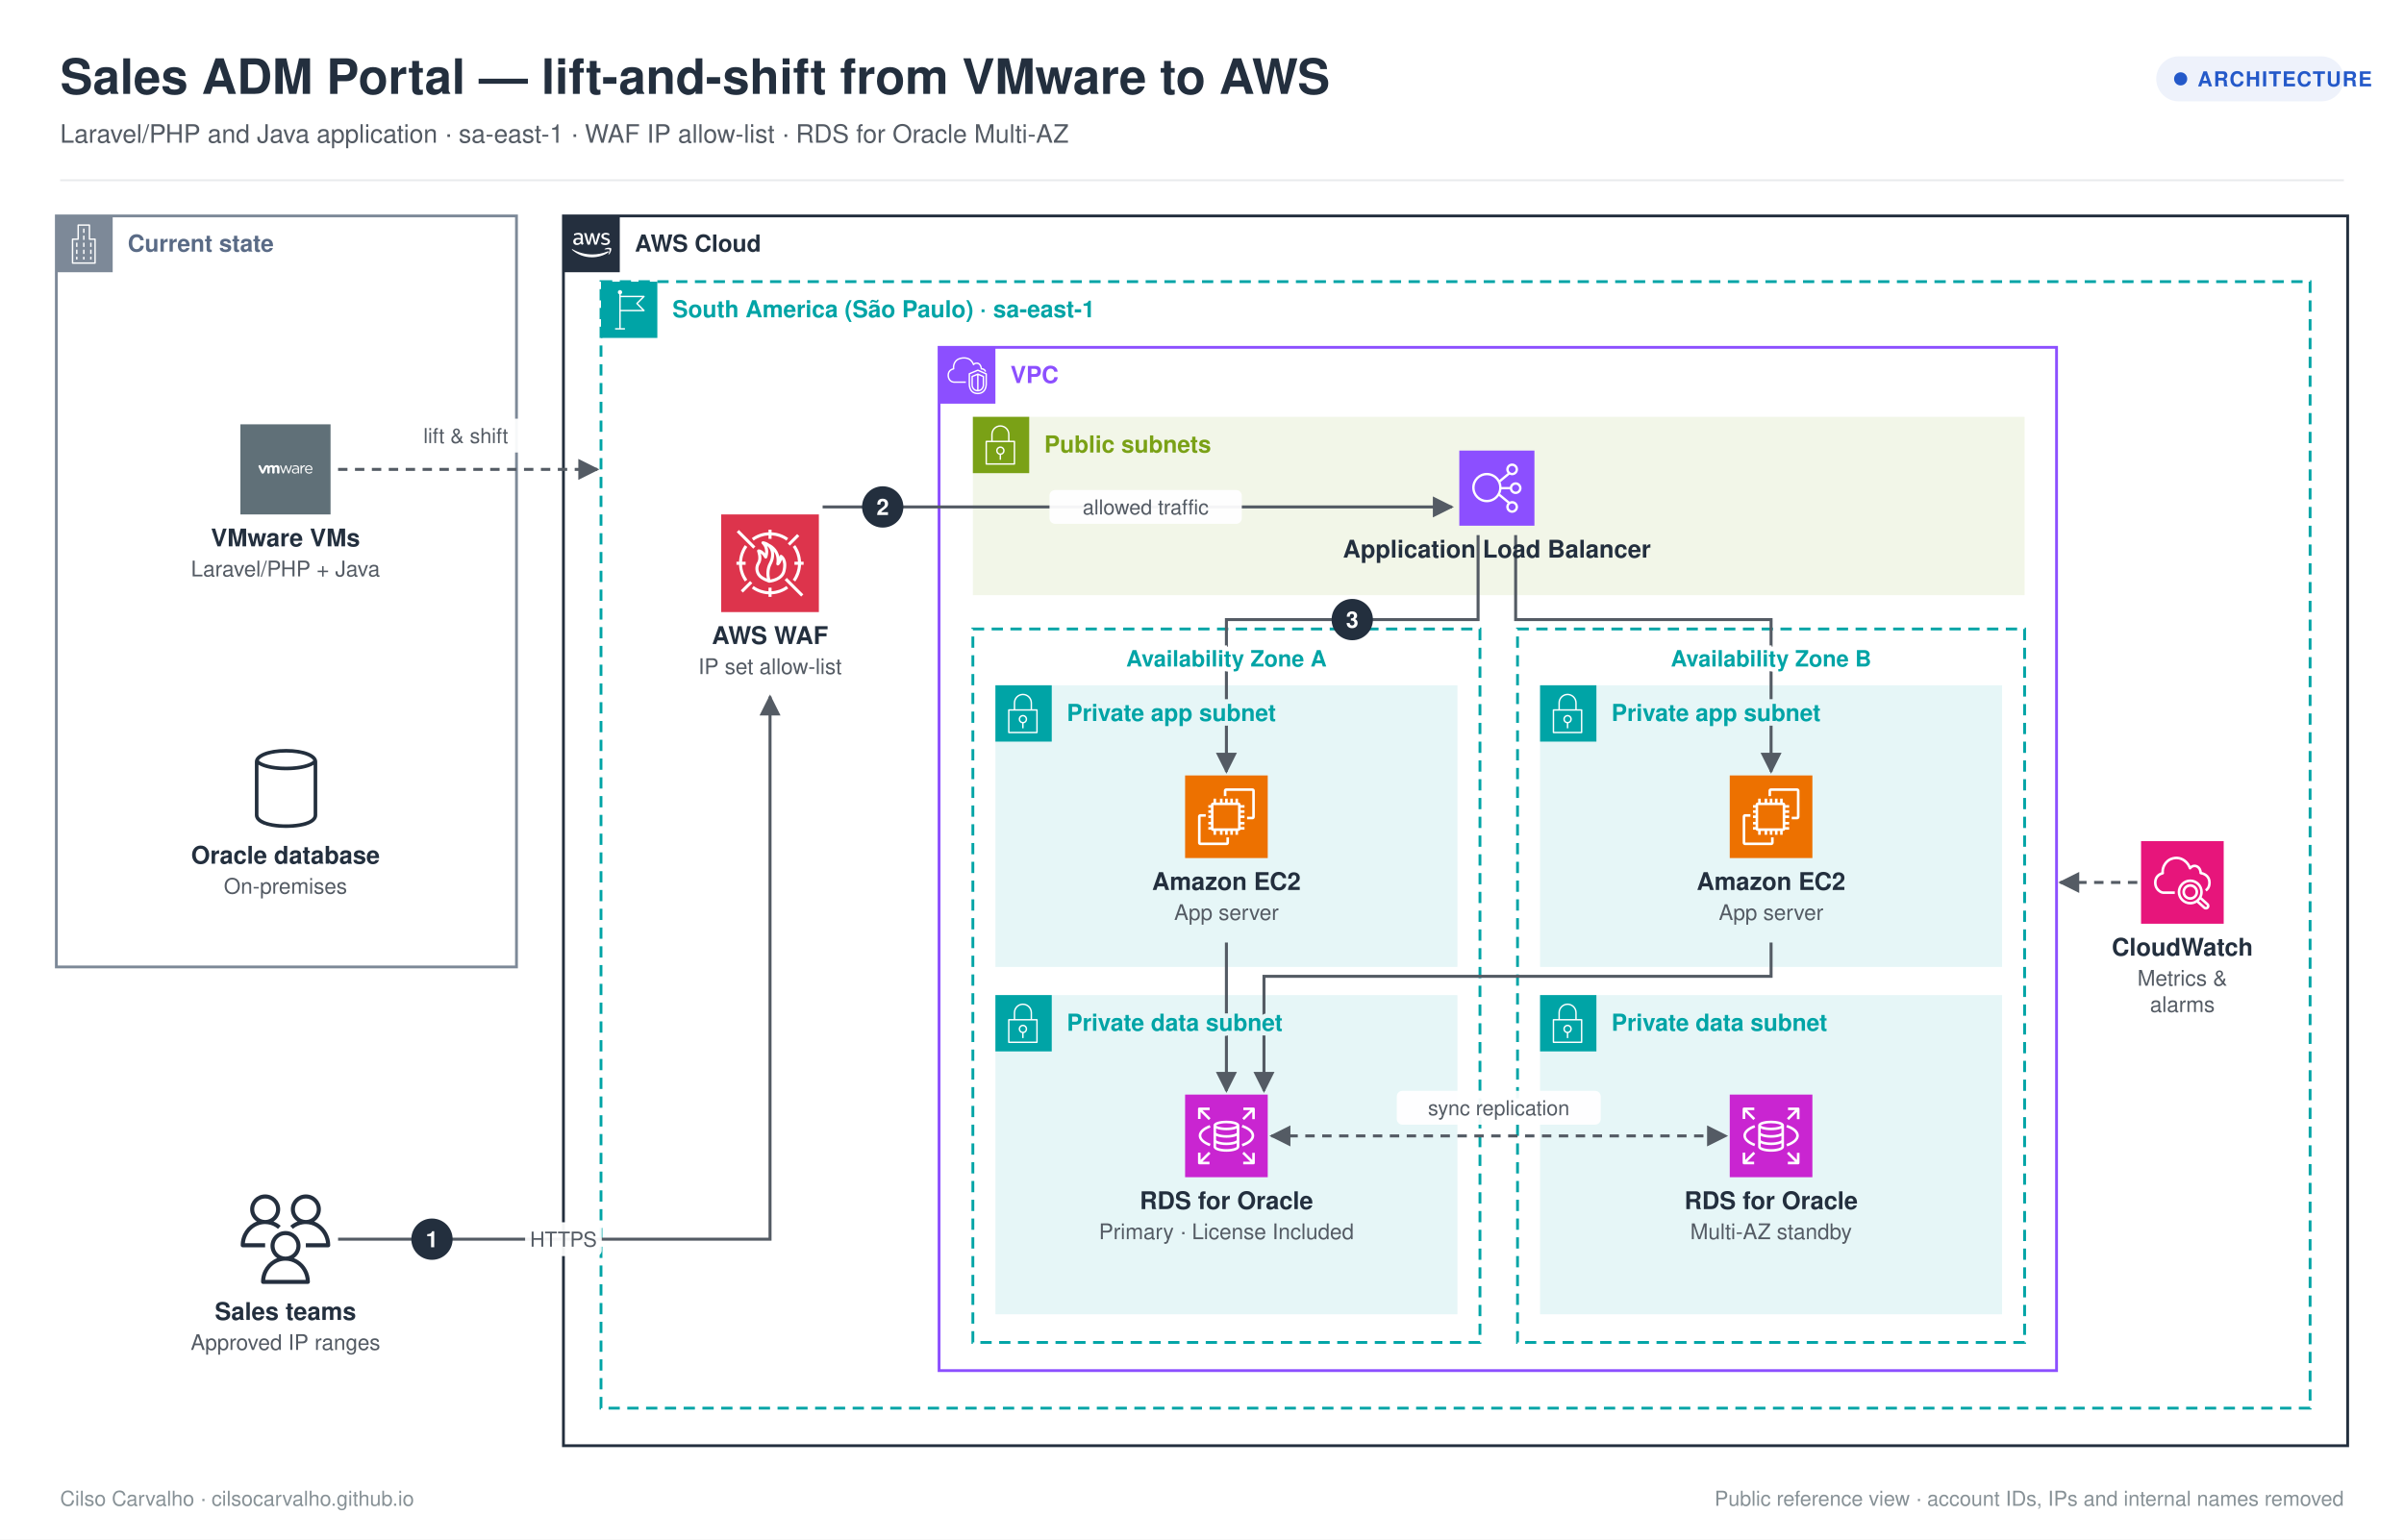
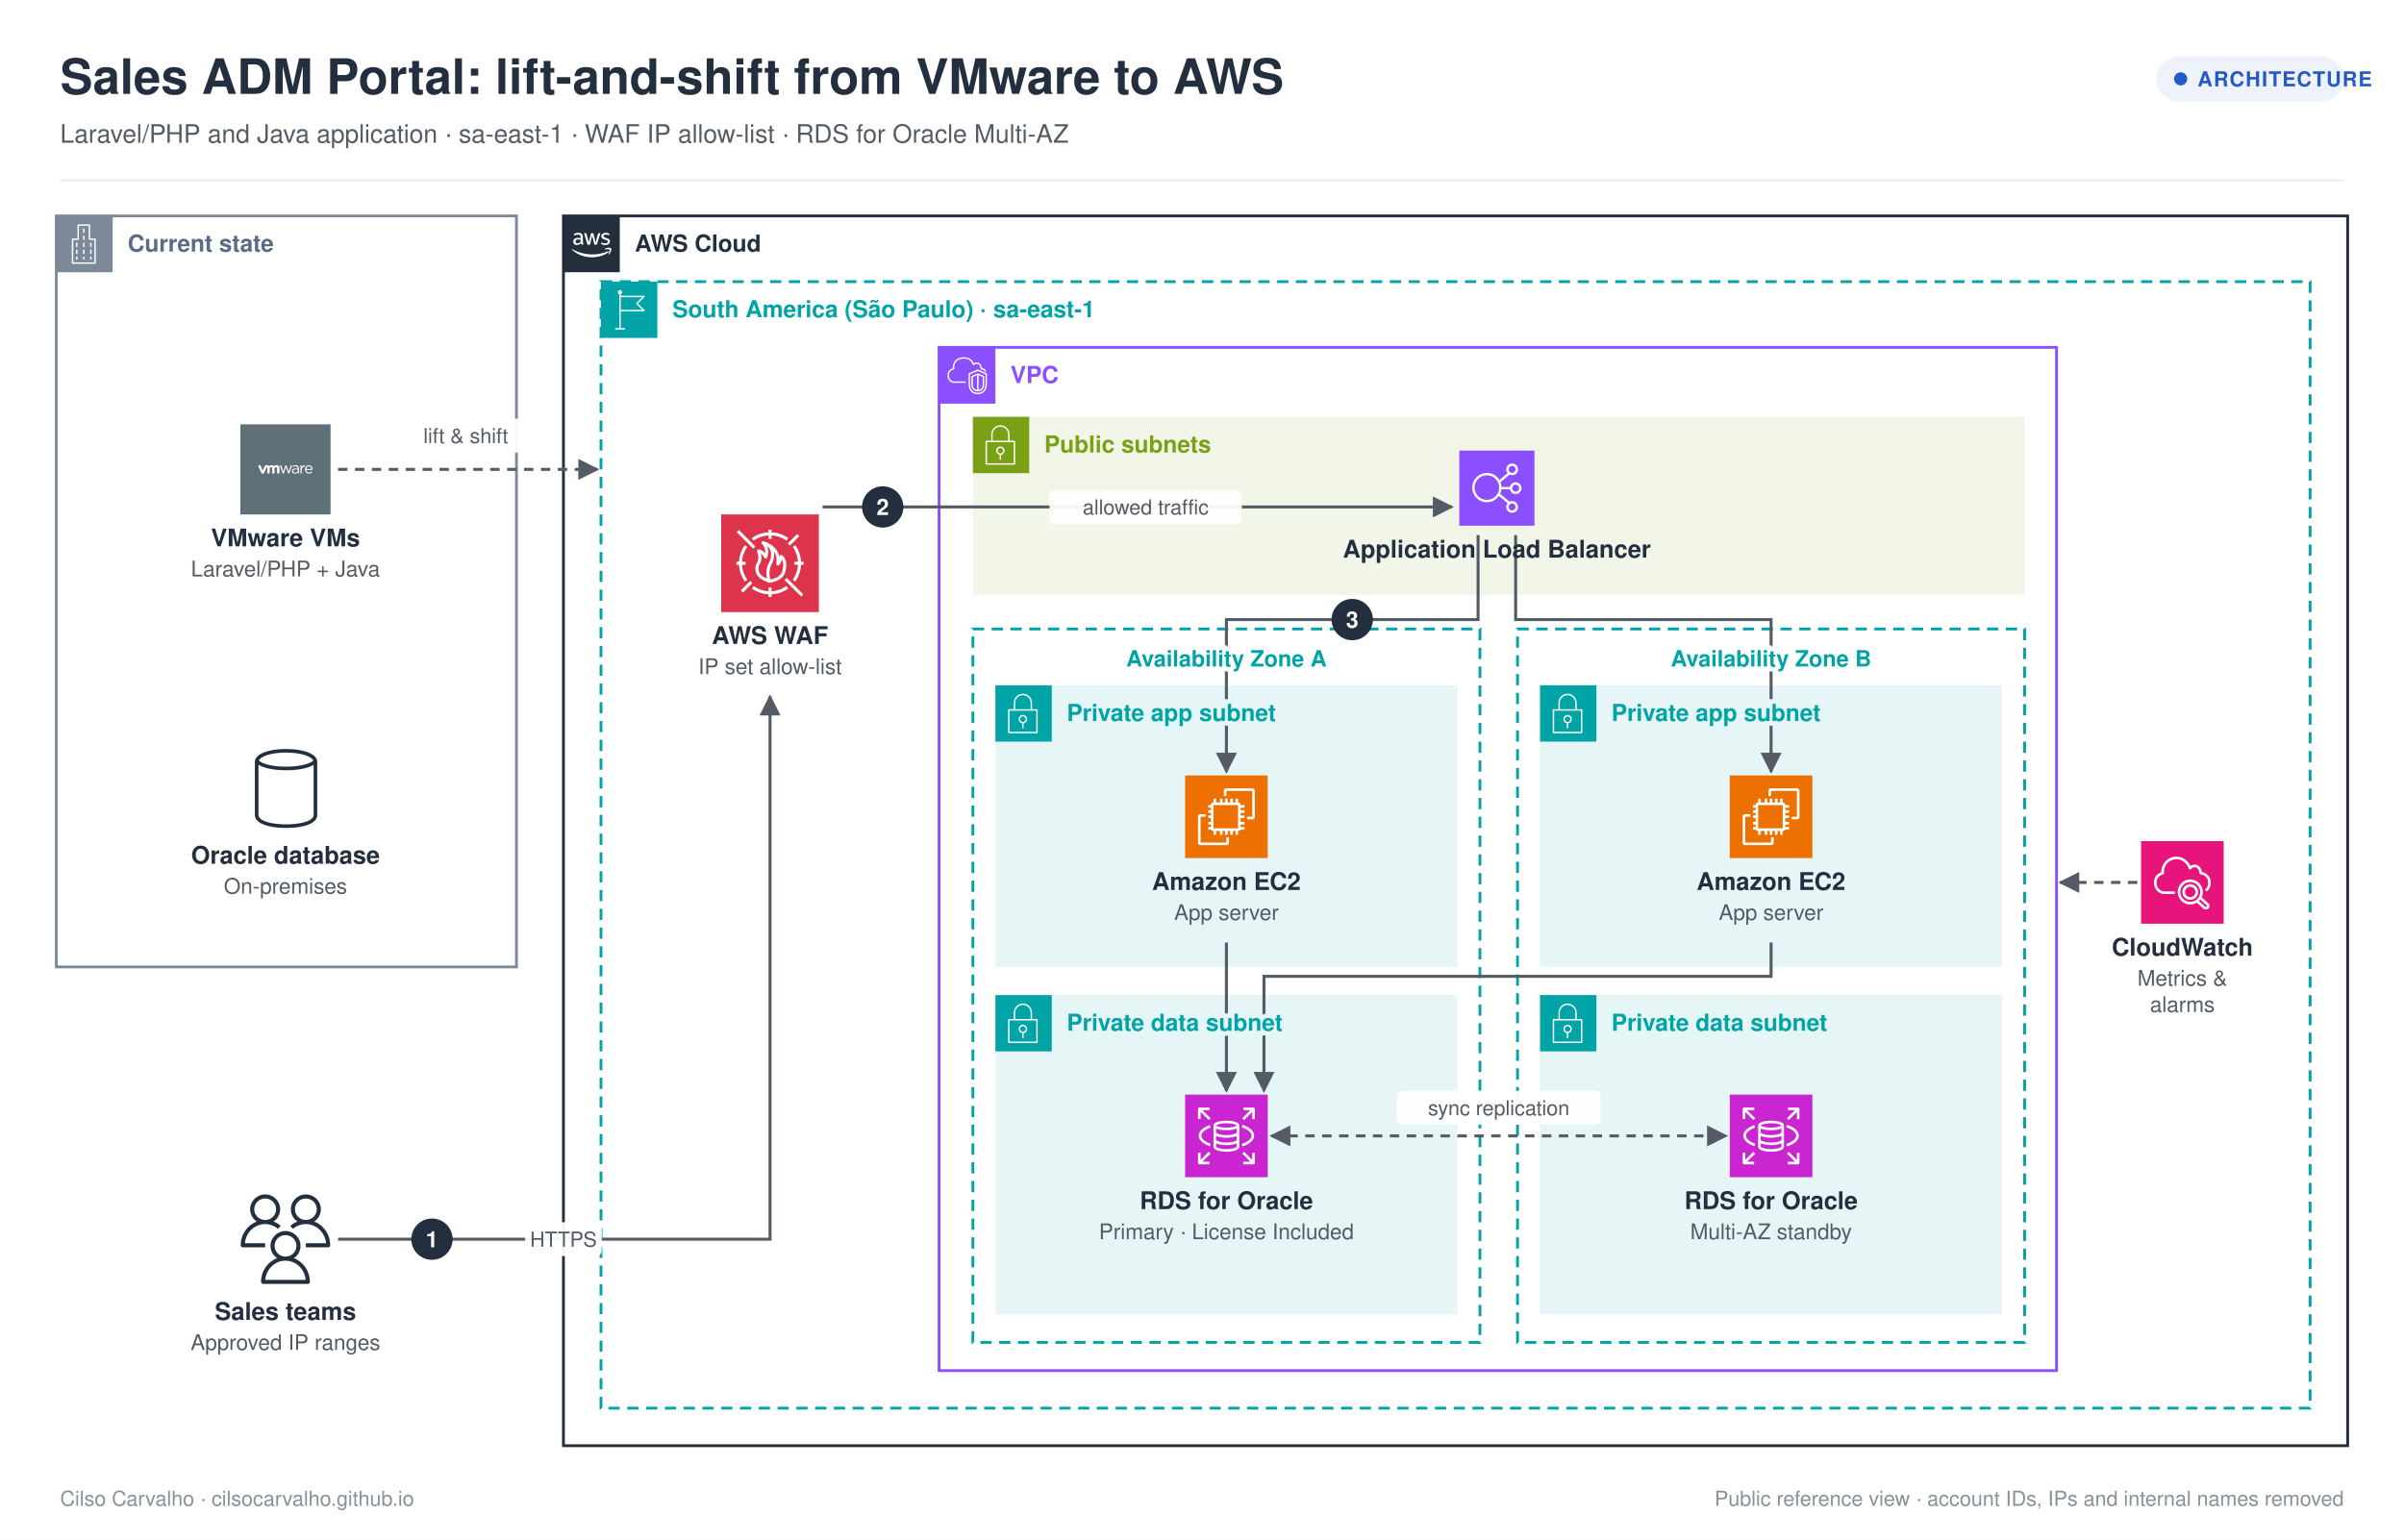
- <svg xmlns="http://www.w3.org/2000/svg" viewBox="0 0 1280 820" role="img" aria-label="Sales ADM Portal — lift-and-shift from VMware to AWS">
+ <svg xmlns="http://www.w3.org/2000/svg" viewBox="0 0 1280 820" role="img" aria-label="Sales ADM Portal: lift-and-shift from VMware to AWS">
  <defs>
    <marker id="arrow" viewBox="0 0 10 10" refX="9" refY="5" markerWidth="7" markerHeight="7" orient="auto-start-reverse">
      <path d="M0 0 L10 5 L0 10 z" fill="#545B64" />
    </marker>
    <marker id="arrowS" viewBox="0 0 10 10" refX="9" refY="5" markerWidth="7" markerHeight="7" orient="auto-start-reverse">
      <path d="M0 0 L10 5 L0 10 z" fill="#545B64" />
    </marker>
  </defs>
  <rect width="1280" height="820" fill="#fff" />
-   <text x="32" y="50" font-family="'Helvetica Neue',Helvetica,Arial,sans-serif" font-size="26" font-weight="700" fill="#232F3E">Sales ADM Portal — lift-and-shift from VMware to AWS</text>
+   <text x="32" y="50" font-family="'Helvetica Neue',Helvetica,Arial,sans-serif" font-size="26" font-weight="700" fill="#232F3E">Sales ADM Portal: lift-and-shift from VMware to AWS</text>
  <text x="32" y="76" font-family="'Helvetica Neue',Helvetica,Arial,sans-serif" font-size="13.5" fill="#545B64">Laravel/PHP and Java application · sa-east-1 · WAF IP allow-list · RDS for Oracle Multi-AZ</text>
  <rect x="1148.08" y="30" width="99.92" height="24" rx="12" fill="#EEF2FB" />
  <circle cx="1161.08" cy="42" r="3.5" fill="#2459C9" />
  <text x="1170.08" y="46" font-family="'Helvetica Neue',Helvetica,Arial,sans-serif" font-size="11" font-weight="700" letter-spacing="0.6" fill="#2459C9">ARCHITECTURE</text>
  <line x1="32" y1="96" x2="1248" y2="96" stroke="#E9EBED" />
  <rect x="30" y="115" width="245" height="400" fill="none" stroke="#7D8998" stroke-width="1.5" />
  <rect x="300" y="115" width="950" height="655" fill="none" stroke="#232F3E" stroke-width="1.5" />
  <rect x="320" y="150" width="910" height="600" fill="none" stroke="#00A4A6" stroke-width="1.5" stroke-dasharray="6 4" />
  <rect x="500" y="185" width="595" height="545" fill="none" stroke="#8C4FFF" stroke-width="1.5" />
  <rect x="518" y="222" width="560" height="95" fill="#F2F6E8" stroke="none" stroke-width="0" />
  <rect x="518" y="335" width="270" height="380" fill="none" stroke="#00A4A6" stroke-width="1.5" stroke-dasharray="6 4" />
  <rect x="808" y="335" width="270" height="380" fill="none" stroke="#00A4A6" stroke-width="1.5" stroke-dasharray="6 4" />
  <rect x="530" y="365" width="246" height="150" fill="#E6F6F7" stroke="none" stroke-width="0" />
  <rect x="820" y="365" width="246" height="150" fill="#E6F6F7" stroke="none" stroke-width="0" />
  <rect x="530" y="530" width="246" height="170" fill="#E6F6F7" stroke="none" stroke-width="0" />
  <rect x="820" y="530" width="246" height="170" fill="#E6F6F7" stroke="none" stroke-width="0" />
  <path d="M180.0 660.0 L410.0 660.0 L410.0 371.0" fill="none" stroke="#545B64" stroke-width="1.6" marker-end="url(#arrow)" />
  <path d="M438.0 270.0 L773.0 270.0" fill="none" stroke="#545B64" stroke-width="1.6" marker-end="url(#arrow)" />
  <path d="M787.0 285.0 L787.0 330.0 L653.0 330.0 L653.0 411.0" fill="none" stroke="#545B64" stroke-width="1.6" marker-end="url(#arrow)" />
  <path d="M807.0 285.0 L807.0 330.0 L943.0 330.0 L943.0 411.0" fill="none" stroke="#545B64" stroke-width="1.6" marker-end="url(#arrow)" />
  <path d="M653.0 502.0 L653.0 581.0" fill="none" stroke="#545B64" stroke-width="1.6" marker-end="url(#arrow)" />
  <path d="M943.0 502.0 L943.0 520.0 L673.0 520.0 L673.0 581.0" fill="none" stroke="#545B64" stroke-width="1.6" marker-end="url(#arrow)" />
  <path d="M677.0 605.0 L919.0 605.0" fill="none" stroke="#545B64" stroke-width="1.6" stroke-dasharray="5 4" marker-start="url(#arrowS)" marker-end="url(#arrow)" />
  <path d="M180.0 250.0 L318.0 250.0" fill="none" stroke="#545B64" stroke-width="1.6" stroke-dasharray="5 4" marker-end="url(#arrow)" />
  <path d="M1138.0 470.0 L1097.0 470.0" fill="none" stroke="#545B64" stroke-width="1.6" stroke-dasharray="5 4" marker-end="url(#arrow)" />
  <svg x="30" y="115" width="30" height="30" viewBox="0 0 40 40">
    <g fill="none" fill-rule="evenodd">
      <path fill="#7d8998" d="M0 0h40v40H0z" />
      <path fill="#fff" d="M12 17h3.5a.5.5 0 0 0 .5-.5V7h7v9.5a.5.5 0 0 0 .5.5H27v16H12zm16 16.5v-17a.5.5 0 0 0-.5-.5H24V6.5a.5.5 0 0 0-.5-.5h-8a.5.5 0 0 0-.5.5V16h-3.5a.5.5 0 0 0-.5.5v17a.5.5 0 0 0 .5.5h16a.5.5 0 0 0 .5-.5M24 31h1v-2h-1zm-5 0h1v-2h-1zm-5 0h1v-2h-1zm10-4h1v-3h-1zm-5 0h1v-3h-1zm-5 0h1v-3h-1zm10-5h1v-3h-1zm-5-10h1V9h-1zm0 5h1v-3h-1zm0 5h1v-3h-1zm-5 0h1v-3h-1z" />
    </g>
  </svg>
  <text x="68" y="134" font-family="'Helvetica Neue',Helvetica,Arial,sans-serif" font-size="12.5" font-weight="700" fill="#5A6B86" stroke="#fff" stroke-width="5" paint-order="stroke">Current state</text>
  <svg x="300" y="115" width="30" height="30" viewBox="0 0 40 40">
    <g fill="none" fill-rule="evenodd">
      <path fill="#242f3e" d="M0 0h40v40H0z" />
      <path fill="#fff" d="M32.698 23.9c.361.47-.4 2.4-.74 3.264-.105.262.117.365.35.168 1.512-1.284 1.904-3.975 1.593-4.363-.307-.386-2.95-.717-4.563.432-.249.177-.206.42.07.389.907-.112 2.93-.357 3.29.11m-.842 2.01c.518-.378.074-.941-.454-.72-3.513 1.464-7.327 2.173-10.8 2.173-5.143 0-10.127-1.39-14.156-3.695-.352-.202-.613.155-.319.414 3.733 3.316 8.67 5.309 14.147 5.309 3.91 0 8.451-1.208 11.582-3.481m-2.144-5.215a6.6 6.6 0 0 1-1.459-.161q-.714-.163-1.093-.373-.233-.128-.29-.258a.7.7 0 0 1-.059-.26v-.47q0-.29.216-.292.083.002.173.033.091.034.241.098.48.21 1.044.324.564.113 1.126.113.895 0 1.384-.308a.97.97 0 0 0 .49-.873.88.88 0 0 0-.258-.65q-.256-.258-.952-.484l-1.375-.421q-1.045-.325-1.517-.938a2.17 2.17 0 0 1-.472-1.347q0-.581.258-1.027.255-.445.676-.761.427-.314.99-.478A4.3 4.3 0 0 1 30.025 12q.315 0 .64.04a6.3 6.3 0 0 1 1.15.252q.248.082.4.162a.9.9 0 0 1 .28.227.5.5 0 0 1 .083.308v.436q0 .291-.217.29-.114.002-.364-.111c-.54-.24-1.15-.356-1.82-.356q-.815 0-1.262.258-.448.26-.448.827 0 .388.283.655.281.267 1.044.51l1.342.423q1.028.322 1.466.888.441.568.441 1.295 0 .6-.25 1.078-.248.477-.689.817a3.1 3.1 0 0 1-1.05.518q-.615.179-1.343.178m-12.165-.244q-.248.002-.365-.087-.117-.09-.199-.365l-2.222-7.157a1.8 1.8 0 0 1-.082-.371q0-.227.233-.227h.927q.265 0 .374.09.106.086.19.364l1.59 6.12 1.477-6.12q.066-.278.181-.364.116-.09.38-.09h.765q.263 0 .38.09.116.086.182.364l1.493 6.2 1.64-6.2q.082-.278.19-.364.109-.09.373-.09h.878q.233 0 .233.227a1 1 0 0 1-.016.144 2 2 0 0 1-.068.227l-2.286 7.157q-.083.275-.2.365-.116.088-.364.087h-.813q-.264.001-.38-.094-.116-.099-.182-.373l-1.476-5.96-1.457 5.96q-.067.274-.183.373-.116.095-.38.094zM9.94 19.449q.465 0 .98-.17.513-.17.893-.592.232-.259.324-.591.09-.33.09-.801v-.388a8 8 0 0 0-1.757-.211q-.945 0-1.408.373-.464.37-.465 1.07 0 .645.35.978.347.332.993.332m3.846-1.408q0 .517.107.825.11.31.307.664a.4.4 0 0 1 .066.209q0 .148-.182.276l-.597.39a.5.5 0 0 1-.248.08.4.4 0 0 1-.282-.128 2 2 0 0 1-.339-.43 6 6 0 0 1-.29-.544q-1.112 1.28-2.785 1.28-1.194.001-1.89-.664-.696-.664-.696-1.78 0-1.182.863-1.903.86-.72 2.32-.721.48 0 1.002.073t1.084.203v-.68q.001-1.052-.446-1.482-.446-.428-1.54-.428a4.5 4.5 0 0 0-1.02.12 7.5 7.5 0 0 0-1.02.315 3 3 0 0 1-.33.122.7.7 0 0 1-.15.024q-.199.001-.2-.292v-.452q.001-.228.068-.323.066-.099.265-.195a6 6 0 0 1 1.192-.421 6 6 0 0 1 1.476-.18c1.126 0 1.952.254 2.477.754q.787.753.788 2.275z" />
    </g>
  </svg>
  <text x="338" y="134" font-family="'Helvetica Neue',Helvetica,Arial,sans-serif" font-size="12.5" font-weight="700" fill="#232F3E" stroke="#fff" stroke-width="5" paint-order="stroke">AWS Cloud</text>
  <svg x="320" y="150" width="30" height="30" viewBox="0 0 40 40">
    <g fill="none" fill-rule="evenodd">
      <path fill="#00a4a6" d="M0 0h40v40H0z" />
      <path fill="#fff" d="M14 20.026v-9h15.293l-4.147 4.146a.5.5 0 0 0 0 .708l4.147 4.146zm12.207-4.5 4.647-4.646a.5.5 0 0 0-.354-.854H14V8.97A1.528 1.528 0 0 0 13.495 6c-.845 0-1.532.687-1.532 1.531 0 .67.435 1.235 1.037 1.442v24.053h-3v1h7v-1h-3v-12h16.5a.5.5 0 0 0 .354-.854z" />
    </g>
  </svg>
  <text x="358" y="169" font-family="'Helvetica Neue',Helvetica,Arial,sans-serif" font-size="12.5" font-weight="700" fill="#00A4A6" stroke="#fff" stroke-width="5" paint-order="stroke">South America (São Paulo) · sa-east-1</text>
  <svg x="500" y="185" width="30" height="30" viewBox="0 0 40 40">
    <g fill="none" fill-rule="evenodd">
      <path fill="#8c4fff" d="M0 0h40v40H0z" />
      <path fill="#fff" d="m30.97 21.03-2.943-1.264v10.49c2.545-.353 2.932-2.969 2.948-3.088zm-3.943 9.24V19.76l-3.035 1.272v6.201c.013.054.445 2.767 3.035 3.036m.306-11.723a.5.5 0 0 1 .39.001l3.945 1.692a.5.5 0 0 1 .303.46v6.533c-.183 1.447-1.357 4.063-4.527 4.063-3.075 0-4.254-2.612-4.448-3.994l-.004-6.603c0-.2.12-.383.306-.46zm5.65.637-5.461-2.406-5.53 2.327v7.128c-.001.042-.054 2.868 1.657 4.623.917.941 2.194 1.42 3.795 1.42 1.602 0 2.887-.48 3.819-1.423 1.735-1.758 1.72-4.585 1.72-4.613zM31.98 31.55c-1.127 1.144-2.654 1.725-4.536 1.725-1.884 0-3.404-.58-4.517-1.727-2.005-2.063-1.94-5.197-1.935-5.329v-7.446a.5.5 0 0 1 .305-.46l6.035-2.54a.5.5 0 0 1 .396.003l5.956 2.625c.182.08.299.26.299.457v7.375c.002.125.027 3.255-2.003 5.317m-20.988-7.314h8v1h-8c-2.811 0-4.811-2.016-4.98-5.016A4 4 0 0 1 6 19.841c0-2.509 1.318-4.223 3.817-4.979a8 8 0 0 1-.032-.647c0-2.916 1.577-5.445 4.017-6.445 3.298-1.348 7.042-.894 9.106 1.104a8.2 8.2 0 0 1 1.76 2.485c.609-.45 1.4-.66 2.349-.614 1.78.09 3.149 1.713 3.433 4.007 1.498.124 2.485.883 3.01 2.308l-.937.346c-.428-1.157-1.208-1.673-2.531-1.673a.5.5 0 0 1-.5-.47c-.138-2.338-1.406-3.463-2.526-3.519-.945-.053-1.645.22-2.08.791a.5.5 0 0 1-.472.193.5.5 0 0 1-.395-.323 7.4 7.4 0 0 0-1.807-2.814c-1.788-1.73-5.09-2.099-8.031-.895-2.063.845-3.396 3.011-3.396 5.52 0 .272.035.695.066.958a.5.5 0 0 1-.376.544C8.169 16.29 7 17.678 7 19.841c0 .101-.001.201.009.302.14 2.495 1.703 4.093 3.983 4.093" />
    </g>
  </svg>
  <text x="538" y="204" font-family="'Helvetica Neue',Helvetica,Arial,sans-serif" font-size="12.5" font-weight="700" fill="#8C4FFF" stroke="#fff" stroke-width="5" paint-order="stroke">VPC</text>
  <svg x="518" y="222" width="30" height="30" viewBox="0 0 40 40">
    <g fill="none" fill-rule="evenodd">
      <path fill="#7aa116" d="M0 0h40v40H0z" />
      <path fill="#fff" d="M19.536 22.049c1.106 0 2.006.899 2.006 2.005s-.9 2.006-2.006 2.006-2.006-.9-2.006-2.006.9-2.005 2.006-2.005m-.524 4.958v3.494h1v-3.489a3 3 0 0 0 2.53-2.958 3.01 3.01 0 0 0-3.006-3.005 3.01 3.01 0 0 0-3.006 3.005 3.006 3.006 0 0 0 2.482 2.953M10 33.014h19.012V18H10zm4.046-20.53A5.49 5.49 0 0 1 19.529 7a5.49 5.49 0 0 1 5.483 5.484V17H14.046zM29.512 17h-3.5v-4.516A6.49 6.49 0 0 0 19.529 6a6.49 6.49 0 0 0-6.483 6.484V17H9.5a.5.5 0 0 0-.5.5v16.014a.5.5 0 0 0 .5.5h20.012a.5.5 0 0 0 .5-.5V17.5a.5.5 0 0 0-.5-.5" />
    </g>
  </svg>
  <text x="556" y="241" font-family="'Helvetica Neue',Helvetica,Arial,sans-serif" font-size="12.5" font-weight="700" fill="#7AA116" stroke="#F2F6E8" stroke-width="5" paint-order="stroke">Public subnets</text>
  <text x="653.0" y="355" text-anchor="middle" font-family="'Helvetica Neue',Helvetica,Arial,sans-serif" font-size="12" font-weight="700" fill="#00A4A6" stroke="#fff" stroke-width="5" paint-order="stroke">Availability Zone A</text>
  <text x="943.0" y="355" text-anchor="middle" font-family="'Helvetica Neue',Helvetica,Arial,sans-serif" font-size="12" font-weight="700" fill="#00A4A6" stroke="#fff" stroke-width="5" paint-order="stroke">Availability Zone B</text>
  <svg x="530" y="365" width="30" height="30" viewBox="0 0 40 40">
    <g fill="none" fill-rule="evenodd">
      <path fill="#00a4a6" d="M0 0h40v40H0z" />
      <path fill="#fff" d="M19.536 22.049c1.106 0 2.006.899 2.006 2.005s-.9 2.006-2.006 2.006-2.006-.9-2.006-2.006.9-2.005 2.006-2.005m-.524 4.958v3.494h1v-3.489a3 3 0 0 0 2.53-2.958 3.01 3.01 0 0 0-3.006-3.005 3.01 3.01 0 0 0-3.006 3.005 3.006 3.006 0 0 0 2.482 2.953M10 33.014h19.012V18H10zm4.046-20.53A5.49 5.49 0 0 1 19.529 7a5.49 5.49 0 0 1 5.483 5.484V17H14.046zM29.512 17h-3.5v-4.516A6.49 6.49 0 0 0 19.529 6a6.49 6.49 0 0 0-6.483 6.484V17H9.5a.5.5 0 0 0-.5.5v16.014a.5.5 0 0 0 .5.5h20.012a.5.5 0 0 0 .5-.5V17.5a.5.5 0 0 0-.5-.5" />
    </g>
  </svg>
  <text x="568" y="384" font-family="'Helvetica Neue',Helvetica,Arial,sans-serif" font-size="12.5" font-weight="700" fill="#00A4A6" stroke="#E6F6F7" stroke-width="5" paint-order="stroke">Private app subnet</text>
  <svg x="820" y="365" width="30" height="30" viewBox="0 0 40 40">
    <g fill="none" fill-rule="evenodd">
      <path fill="#00a4a6" d="M0 0h40v40H0z" />
      <path fill="#fff" d="M19.536 22.049c1.106 0 2.006.899 2.006 2.005s-.9 2.006-2.006 2.006-2.006-.9-2.006-2.006.9-2.005 2.006-2.005m-.524 4.958v3.494h1v-3.489a3 3 0 0 0 2.53-2.958 3.01 3.01 0 0 0-3.006-3.005 3.01 3.01 0 0 0-3.006 3.005 3.006 3.006 0 0 0 2.482 2.953M10 33.014h19.012V18H10zm4.046-20.53A5.49 5.49 0 0 1 19.529 7a5.49 5.49 0 0 1 5.483 5.484V17H14.046zM29.512 17h-3.5v-4.516A6.49 6.49 0 0 0 19.529 6a6.49 6.49 0 0 0-6.483 6.484V17H9.5a.5.5 0 0 0-.5.5v16.014a.5.5 0 0 0 .5.5h20.012a.5.5 0 0 0 .5-.5V17.5a.5.5 0 0 0-.5-.5" />
    </g>
  </svg>
  <text x="858" y="384" font-family="'Helvetica Neue',Helvetica,Arial,sans-serif" font-size="12.5" font-weight="700" fill="#00A4A6" stroke="#E6F6F7" stroke-width="5" paint-order="stroke">Private app subnet</text>
  <svg x="530" y="530" width="30" height="30" viewBox="0 0 40 40">
    <g fill="none" fill-rule="evenodd">
      <path fill="#00a4a6" d="M0 0h40v40H0z" />
      <path fill="#fff" d="M19.536 22.049c1.106 0 2.006.899 2.006 2.005s-.9 2.006-2.006 2.006-2.006-.9-2.006-2.006.9-2.005 2.006-2.005m-.524 4.958v3.494h1v-3.489a3 3 0 0 0 2.53-2.958 3.01 3.01 0 0 0-3.006-3.005 3.01 3.01 0 0 0-3.006 3.005 3.006 3.006 0 0 0 2.482 2.953M10 33.014h19.012V18H10zm4.046-20.53A5.49 5.49 0 0 1 19.529 7a5.49 5.49 0 0 1 5.483 5.484V17H14.046zM29.512 17h-3.5v-4.516A6.49 6.49 0 0 0 19.529 6a6.49 6.49 0 0 0-6.483 6.484V17H9.5a.5.5 0 0 0-.5.5v16.014a.5.5 0 0 0 .5.5h20.012a.5.5 0 0 0 .5-.5V17.5a.5.5 0 0 0-.5-.5" />
    </g>
  </svg>
  <text x="568" y="549" font-family="'Helvetica Neue',Helvetica,Arial,sans-serif" font-size="12.5" font-weight="700" fill="#00A4A6" stroke="#E6F6F7" stroke-width="5" paint-order="stroke">Private data subnet</text>
  <svg x="820" y="530" width="30" height="30" viewBox="0 0 40 40">
    <g fill="none" fill-rule="evenodd">
      <path fill="#00a4a6" d="M0 0h40v40H0z" />
      <path fill="#fff" d="M19.536 22.049c1.106 0 2.006.899 2.006 2.005s-.9 2.006-2.006 2.006-2.006-.9-2.006-2.006.9-2.005 2.006-2.005m-.524 4.958v3.494h1v-3.489a3 3 0 0 0 2.53-2.958 3.01 3.01 0 0 0-3.006-3.005 3.01 3.01 0 0 0-3.006 3.005 3.006 3.006 0 0 0 2.482 2.953M10 33.014h19.012V18H10zm4.046-20.53A5.49 5.49 0 0 1 19.529 7a5.49 5.49 0 0 1 5.483 5.484V17H14.046zM29.512 17h-3.5v-4.516A6.49 6.49 0 0 0 19.529 6a6.49 6.49 0 0 0-6.483 6.484V17H9.5a.5.5 0 0 0-.5.5v16.014a.5.5 0 0 0 .5.5h20.012a.5.5 0 0 0 .5-.5V17.5a.5.5 0 0 0-.5-.5" />
    </g>
  </svg>
  <text x="858" y="549" font-family="'Helvetica Neue',Helvetica,Arial,sans-serif" font-size="12.5" font-weight="700" fill="#00A4A6" stroke="#E6F6F7" stroke-width="5" paint-order="stroke">Private data subnet</text>
  <rect x="128.0" y="226.0" width="48" height="48" fill="#607078" />
  <svg x="137.6" y="235.6" width="28.8" height="28.8" viewBox="0 0 24 24">
    <g fill="#fff">
      <path d="M.5 10.1a.505.505 0 00-.197.048.497.497 0 00-.25.68l1.138 2.475c.179.38.38.592.721.592.342 0 .542-.22.72-.592l1.003-2.186a.144.144 0 01.144-.092.16.16 0 01.157.16v2.118a.535.535 0 101.066 0v-1.73a.531.531 0 01.566-.552.52.52 0 01.541.551v1.73a.531.531 0 00.53.593.539.539 0 00.535-.592v-1.73a.531.531 0 01.564-.552.52.52 0 01.543.551v1.73a.531.531 0 00.528.593.535.535 0 00.535-.592v-1.969a1.234 1.234 0 00-1.283-1.23 1.647 1.647 0 00-1.14.486 1.26 1.26 0 00-1.095-.483 1.807 1.807 0 00-1.074.483 1.287 1.287 0 00-.961-.483 1.177 1.177 0 00-1.158.786l-.729 1.716-.933-2.203.011-.004A.505.505 0 00.5 10.1zm18.43.06a.27.27 0 00-.266.274h.002v3.142a.27.27 0 10.535 0v-1.222c0-1.037.571-1.56 1.27-1.643a.266.266 0 00.238-.274.258.258 0 00-.266-.269 1.465 1.465 0 00-1.242.88v-.614a.266.266 0 00-.271-.274zm-6.735.008a.273.273 0 00-.25.217l-.912 2.627-.902-2.62a.28.28 0 00-.274-.22.266.266 0 00-.27.258.493.493 0 00.034.144l1.09 3.037.02-.007a.319.319 0 00.298.242.3.3 0 00.293-.242l.903-2.583.896 2.583a.3.3 0 00.293.242h.018a.319.319 0 00.293-.242l1.097-3.038a.512.512 0 00.033-.144.258.258 0 00-.265-.25.262.262 0 00-.258.209l-.918 2.63-.904-2.626a.285.285 0 00-.278-.217h-.025a.273.273 0 00-.012 0zm10.168.008a1.75 1.75 0 00-1.691 1.851 1.765 1.765 0 001.76 1.858l-.008.013a1.784 1.784 0 001.33-.539.228.228 0 00.082-.17.228.228 0 00-.379-.168 1.435 1.435 0 01-1.018.415 1.237 1.237 0 01-1.24-1.207h2.555a.247.247 0 00.246-.247c0-.945-.593-1.806-1.637-1.806zm-5.744.002a1.571 1.571 0 00-.158.006 2.384 2.384 0 00-1.078.205.22.22 0 00-.143.222.24.24 0 00.235.229.266.266 0 00.095-.024 1.822 1.822 0 01.834-.162c.691 0 1.07.334 1.07.979v.125a3.796 3.796 0 00-1.103-.15c-.892 0-1.52.4-1.52 1.16l-.003-.004c0 .736.671 1.117 1.34 1.117a1.575 1.575 0 001.298-.62v.343a.247.247 0 00.254.25.254.254 0 00.258-.262v-1.983a1.416 1.416 0 00-.379-1.046 1.571 1.571 0 00-1-.385zm5.719.43c.714 0 1.085.565 1.139 1.214h-2.278a1.222 1.222 0 011.139-1.215zm-5.885 1.382a3.75 3.75 0 011.057.153V12.49c0 .57-.539.973-1.2.973-.485 0-.904-.261-.904-.713 0-.467.375-.76 1.047-.76Z" />
    </g>
  </svg>
  <text x="152" y="291.0" text-anchor="middle" font-family="'Helvetica Neue',Helvetica,Arial,sans-serif" font-size="13" font-weight="700" fill="#232F3E">VMware VMs</text>
  <text x="152" y="307.0" text-anchor="middle" font-family="'Helvetica Neue',Helvetica,Arial,sans-serif" font-size="11.5" fill="#545B64">Laravel/PHP + Java</text>
  <svg x="129.0" y="397.0" width="46" height="46" viewBox="0 0 48 48">
    <path fill="#232f3d" fill-rule="evenodd" d="M31.755 43.307a42 42 0 0 1-3.954.47q-.836.06-1.696.092a52 52 0 0 1-3.497 0 51 51 0 0 1-1.698-.092 42 42 0 0 1-3.954-.47C12.049 42.475 9 40.73 9 38.754V10.765c2.997 1.896 8.74 3.076 15.356 3.076 6.61 0 12.28-1.161 15.289-3.038v27.951c0 2.013-2.95 3.715-7.89 4.553M24.356 4c8.54 0 14.12 2.184 15.114 4.432-1.668 1.666-7.01 3.409-15.114 3.409-8.096 0-13.528-1.78-15.149-3.433l-.036.035C10.155 6.191 15.765 4 24.356 4m0-2C14.137 2 7 4.938 7 9.145v29.609c0 1.827 1.25 5.106 9.622 6.526 1.311.221 2.705.387 4.144.491a50 50 0 0 0 7.179 0 44 44 0 0 0 4.144-.491c8.314-1.411 9.556-4.694 9.556-6.526V9.145C41.645 4.938 34.535 2 24.356 2" />
  </svg>
  <text x="152" y="460.0" text-anchor="middle" font-family="'Helvetica Neue',Helvetica,Arial,sans-serif" font-size="13" font-weight="700" fill="#232F3E">Oracle database</text>
  <text x="152" y="476.0" text-anchor="middle" font-family="'Helvetica Neue',Helvetica,Arial,sans-serif" font-size="11.5" fill="#545B64">On-premises</text>
  <svg x="126.0" y="634.0" width="52" height="52" viewBox="0 0 48 48">
    <path fill="#242f3e" fill-rule="evenodd" d="M28.639 9.286c0-2.915 2.413-5.286 5.38-5.286s5.378 2.371 5.378 5.286-2.412 5.286-5.378 5.286-5.38-2.371-5.38-5.286m11.524 7.048a11.7 11.7 0 0 0-2.035-1.001c1.97-1.31 3.269-3.531 3.269-6.047 0-4.017-3.31-7.286-7.378-7.286-4.069 0-7.38 3.269-7.38 7.286 0 2.51 1.293 4.728 3.256 6.039a11.9 11.9 0 0 0-3.546 2.1l1.303 1.518A9.77 9.77 0 0 1 34 16.572c1.802 0 3.569.505 5.109 1.461 2.74 1.702 4.538 4.692 4.844 7.967H34v2h11a1 1 0 0 0 1-1c0-4.343-2.236-8.43-5.837-10.666M8.639 9.286C8.639 6.371 11.052 4 14.019 4s5.378 2.371 5.378 5.286-2.412 5.286-5.378 5.286-5.38-2.371-5.38-5.286M14 26H4.046C4.53 20.717 8.81 16.572 14 16.572c1.802 0 3.569.505 5.109 1.461.432.269.849.575 1.24.91l1.303-1.517a11.71 11.71 0 0 0-3.524-2.093c1.97-1.31 3.269-3.531 3.269-6.047 0-4.017-3.31-7.286-7.378-7.286-4.069 0-7.38 3.269-7.38 7.286 0 2.515 1.298 4.737 3.268 6.046C5.302 17.071 2 21.638 2 27a1 1 0 0 0 1 1h11zm.046 18c.484-5.283 4.764-9.428 9.954-9.428 1.802 0 3.569.505 5.109 1.461 2.74 1.702 4.538 4.692 4.844 7.967zm4.593-16.714c0-2.915 2.413-5.286 5.38-5.286s5.378 2.371 5.378 5.286-2.412 5.286-5.378 5.286-5.38-2.371-5.38-5.286m11.524 7.048a11.7 11.7 0 0 0-2.035-1.001c1.97-1.31 3.269-3.531 3.269-6.047 0-4.017-3.31-7.286-7.378-7.286-4.069 0-7.38 3.269-7.38 7.286 0 2.515 1.298 4.737 3.268 6.046C15.302 35.071 12 39.638 12 45a1 1 0 0 0 1 1h22a1 1 0 0 0 1-1c0-4.343-2.236-8.43-5.837-10.666" />
  </svg>
  <text x="152" y="703.0" text-anchor="middle" font-family="'Helvetica Neue',Helvetica,Arial,sans-serif" font-size="13" font-weight="700" fill="#232F3E">Sales teams</text>
  <text x="152" y="719.0" text-anchor="middle" font-family="'Helvetica Neue',Helvetica,Arial,sans-serif" font-size="11.5" fill="#545B64">Approved IP ranges</text>
  <svg x="384.0" y="274.0" width="52" height="52" viewBox="0 0 64 64">
    <g fill="none" fill-rule="evenodd">
      <path fill="#dd344c" d="M0 0h64v64H0z" />
      <path fill="#fff" d="M26.929 40.397a18.6 18.6 0 0 0 3.04 1.692c-.477-2.376-.794-6.487 1.343-10.418 1.593-2.928 1.856-6.254.688-8.681a5.9 5.9 0 0 0-1.922-2.292c.762 1.759 1.19 4.299.038 7.572a1 1 0 0 1-1.825.142c-.331-.616-1.242-2.004-2.283-2.833.408 1.876.667 4.683-.673 6.788a8 8 0 0 0-.201.334c-1.47 2.589-.682 5.97 1.795 7.696m7.542-16.242c.565 2.649.092 5.725-1.401 8.471-2.165 3.981-1.363 8.319-.91 10.025 1.957-.329 6.903-1.557 7.959-5.649 1.014-3.926.4-6.199-.31-7.424-.708 2.544-2.007 3.615-2.074 3.669a1.002 1.002 0 0 1-1.614-.938c.606-3.768-.36-6.39-1.65-8.154M23.65 31.29c1.609-2.527-.074-6.965-.091-7.01a1 1 0 0 1 .932-1.361c1.75 0 3.248 1.355 4.25 2.593.529-3.989-1.877-6.084-1.997-6.184a1.004 1.004 0 0 1-.26-1.191.99.99 0 0 1 1.077-.561c1.474.261 2.773.822 3.85 1.633.955.427 5.726 2.839 6.714 8.7q.04-.264.072-.55a1 1 0 0 1 1.474-.774c.187.103 4.533 2.595 2.384 10.917-1.675 6.488-10.18 7.227-10.541 7.255l-.001-.01c-.022.002-.041.013-.063.013a1 1 0 0 1-.335-.059c-2.054-.734-3.847-1.63-5.33-2.663-3.314-2.31-4.364-6.847-2.39-10.327a10 10 0 0 1 .255-.421m-8.16 12.66 1.62-1.173A18.2 18.2 0 0 1 13.677 33H16v-2h-2.321a18.16 18.16 0 0 1 3.432-9.719l-1.621-1.173A20.16 20.16 0 0 0 11.679 31h-1.68v2h1.677c.186 3.962 1.484 7.731 3.814 10.95m27.257 2.968A18.2 18.2 0 0 1 33 50.351V48h-2v2.351a18.2 18.2 0 0 1-9.75-3.433l-1.172 1.621A20.2 20.2 0 0 0 31 52.351V54h2v-1.649c3.95-.191 7.709-1.489 10.919-3.812zM21.25 17.14A18.2 18.2 0 0 1 31 13.708V16h2v-2.292a18.2 18.2 0 0 1 9.747 3.432l1.172-1.62a20.15 20.15 0 0 0-10.92-3.812V10h-2v1.708a20.16 20.16 0 0 0-10.921 3.812zM52.32 31a20.2 20.2 0 0 0-3.811-10.892l-1.621 1.173A18.2 18.2 0 0 1 50.32 31H48v2h2.323a18.2 18.2 0 0 1-3.435 9.777l1.62 1.173c2.33-3.219 3.629-6.988 3.815-10.95H54v-2zm-7.293-10.584 6.159-6.16-1.414-1.414-6.16 6.16zM18.972 43.642l-6.16 6.16 1.414 1.414 6.16-6.16zm3.442-22.641L11.586 10.173l-1.414 1.414L21 22.415zM43 41.586l10.826 10.827-1.414 1.414L41.586 43z" />
    </g>
  </svg>
  <text x="410" y="343.0" text-anchor="middle" font-family="'Helvetica Neue',Helvetica,Arial,sans-serif" font-size="13" font-weight="700" fill="#232F3E">AWS WAF</text>
  <text x="410" y="359.0" text-anchor="middle" font-family="'Helvetica Neue',Helvetica,Arial,sans-serif" font-size="11.5" fill="#545B64">IP set allow-list</text>
  <svg x="1140.0" y="448.0" width="44" height="44" viewBox="0 0 64 64">
    <g fill="none" fill-rule="evenodd">
      <path fill="#e7157b" d="M0 0h64v64H0z" />
      <path fill="#fff" d="M42.184 39.381a4.095 4.095 0 0 0-8.189 0 4.095 4.095 0 0 0 8.189 0m2 0c0 3.353-2.734 6.081-6.095 6.081s-6.094-2.728-6.094-6.08c0-3.354 2.734-6.082 6.094-6.082s6.095 2.728 6.095 6.081m6.559 10.235-4.897-4.4a10 10 0 0 1-1.061 1.19l4.886 4.397a.806.806 0 0 0 1.131-.059.8.8 0 0 0-.059-1.128m-12.654-2.524c4.262 0 7.729-3.46 7.729-7.71 0-4.252-3.467-7.711-7.729-7.711-4.26 0-7.727 3.459-7.727 7.71s3.467 7.71 7.727 7.71m13.992 1.042a2.796 2.796 0 0 1 .207 3.946c-.553.61-1.317.92-2.083.92a2.8 2.8 0 0 1-1.872-.713l-5.161-4.646a9.67 9.67 0 0 1-5.083 1.446c-5.364 0-9.727-4.354-9.727-9.706s4.363-9.706 9.727-9.706c5.365 0 9.729 4.354 9.729 9.706a9.6 9.6 0 0 1-.921 4.095zM17.697 23.538c0 .401.023.8.07 1.185a.997.997 0 0 1-.806 1.101C15.084 26.308 12 27.772 12 32.157c0 3.323 1.836 5.157 3.377 6.11.672.423 1.263.638 1.761.643h8.989v1.996h-9c-.884-.01-1.827-.329-2.81-.947C12.708 38.964 10 36.62 10 32.157c0-5.27 3.526-7.293 5.71-8.04a14 14 0 0 1-.013-.579c0-4.378 2.976-8.916 6.924-10.56 4.611-1.927 9.498-.971 13.066 2.556 1.047 1.033 1.917 2.274 2.598 3.702a5.3 5.3 0 0 1 3.174-1.061c2.415 0 5.128 1.793 5.663 5.715C50.58 24.722 54 27.278 54 32.217c0 2.89-1.136 5.24-3.287 6.792l-1.172-1.616C51.173 36.214 52 34.473 52 32.217c0-4.978-4.189-6.217-5.99-6.519a.996.996 0 0 1-.824-1.127c-.255-3.04-2.045-4.401-3.727-4.401-1.057 0-2.05.516-2.725 1.416a.999.999 0 0 1-1.741-.26c-.634-1.752-1.547-3.223-2.712-4.375-1.43-1.411-5.348-4.444-10.89-2.132-3.193 1.33-5.694 5.16-5.694 8.72" />
    </g>
  </svg>
  <text x="1162" y="509.0" text-anchor="middle" font-family="'Helvetica Neue',Helvetica,Arial,sans-serif" font-size="13" font-weight="700" fill="#232F3E">CloudWatch</text>
  <text x="1162" y="525.0" text-anchor="middle" font-family="'Helvetica Neue',Helvetica,Arial,sans-serif" font-size="11.5" fill="#545B64">Metrics &amp;</text>
  <text x="1162" y="539.0" text-anchor="middle" font-family="'Helvetica Neue',Helvetica,Arial,sans-serif" font-size="11.5" fill="#545B64">alarms</text>
  <svg x="777.0" y="240.0" width="40" height="40" viewBox="0 0 64 64">
    <g fill="none" fill-rule="evenodd">
      <path fill="#8c4fff" d="M0 0h64v64H0z" />
      <path fill="#fff" d="M23.5 42C17.71 42 13 37.29 13 31.5S17.71 21 23.5 21 34 25.71 34 31.5 29.29 42 23.5 42M48 48c0 1.654-1.346 3-3 3s-3-1.346-3-3 1.346-3 3-3 3 1.346 3 3m-3-35c1.654 0 3 1.346 3 3s-1.346 3-3 3-3-1.346-3-3 1.346-3 3-3m3 16c1.654 0 3 1.346 3 3s-1.346 3-3 3-3-1.346-3-3 1.346-3 3-3m-12.099 4h7.201A5.01 5.01 0 0 0 48 37c2.757 0 5-2.243 5-5s-2.243-5-5-5a5.01 5.01 0 0 0-4.898 4h-7.127a12.5 12.5 0 0 0-.879-4.144l7.703-6.389A4.94 4.94 0 0 0 45 21c2.757 0 5-2.243 5-5s-2.243-5-5-5-5 2.243-5 5c0 1.224.459 2.331 1.191 3.201l-7.019 5.823C31.977 21.42 28.021 19 23.5 19 16.607 19 11 24.607 11 31.5S16.607 44 23.5 44c4.243 0 7.993-2.129 10.254-5.371l7.437 6.17C40.459 45.669 40 46.776 40 48c0 2.757 2.243 5 5 5s5-2.243 5-5-2.243-5-5-5a4.94 4.94 0 0 0-2.201.533l-8.029-6.66c.574-1.2.966-2.5 1.131-3.873" />
    </g>
  </svg>
  <text x="797" y="297.0" text-anchor="middle" font-family="'Helvetica Neue',Helvetica,Arial,sans-serif" font-size="13" font-weight="700" fill="#232F3E">Application Load Balancer</text>
  <svg x="631.0" y="413.0" width="44" height="44" viewBox="0 0 64 64">
    <g fill="none" fill-rule="evenodd">
      <path fill="#ed7100" d="M0 0h64v64H0z" />
      <path fill="#fff" d="M22 41h19V23H22zm21-18h3v2h-3v2h3v2h-3v2h3v2h-3v3h3v2h-3v2h3v2h-3.137c-.255.587-.84 1-1.519 1H41v3h-2v-3h-2v3h-2v-3h-2v3h-2v-3h-2v3h-2v-3h-3v3h-2v-3h-.344a1.66 1.66 0 0 1-1.519-1H18v-2h2v-2h-2v-2h2v-3h-2v-2h2v-2h-2v-2h2v-2h-2v-2h2v-.344c0-.913.743-1.656 1.656-1.656H22v-3h2v3h3v-3h2v3h2v-3h2v3h2v-3h2v3h2v-3h2v3h.344c.913 0 1.656.743 1.656 1.656zM32 52H12V32h4v-2h-4.157A1.845 1.845 0 0 0 10 31.843v20.314c0 1.016.826 1.843 1.843 1.843h20.314A1.845 1.845 0 0 0 34 52.157V48h-2zm22-40.157v20.314A1.845 1.845 0 0 1 52.157 34H48v-2h4V12H32v4h-2v-4.157c0-1.016.826-1.843 1.843-1.843h20.314c1.017 0 1.843.827 1.843 1.843" />
    </g>
  </svg>
  <text x="653" y="474.0" text-anchor="middle" font-family="'Helvetica Neue',Helvetica,Arial,sans-serif" font-size="13" font-weight="700" fill="#232F3E">Amazon EC2</text>
  <text x="653" y="490.0" text-anchor="middle" font-family="'Helvetica Neue',Helvetica,Arial,sans-serif" font-size="11.5" fill="#545B64">App server</text>
  <svg x="921.0" y="413.0" width="44" height="44" viewBox="0 0 64 64">
    <g fill="none" fill-rule="evenodd">
      <path fill="#ed7100" d="M0 0h64v64H0z" />
      <path fill="#fff" d="M22 41h19V23H22zm21-18h3v2h-3v2h3v2h-3v2h3v2h-3v3h3v2h-3v2h3v2h-3.137c-.255.587-.84 1-1.519 1H41v3h-2v-3h-2v3h-2v-3h-2v3h-2v-3h-2v3h-2v-3h-3v3h-2v-3h-.344a1.66 1.66 0 0 1-1.519-1H18v-2h2v-2h-2v-2h2v-3h-2v-2h2v-2h-2v-2h2v-2h-2v-2h2v-.344c0-.913.743-1.656 1.656-1.656H22v-3h2v3h3v-3h2v3h2v-3h2v3h2v-3h2v3h2v-3h2v3h.344c.913 0 1.656.743 1.656 1.656zM32 52H12V32h4v-2h-4.157A1.845 1.845 0 0 0 10 31.843v20.314c0 1.016.826 1.843 1.843 1.843h20.314A1.845 1.845 0 0 0 34 52.157V48h-2zm22-40.157v20.314A1.845 1.845 0 0 1 52.157 34H48v-2h4V12H32v4h-2v-4.157c0-1.016.826-1.843 1.843-1.843h20.314c1.017 0 1.843.827 1.843 1.843" />
    </g>
  </svg>
  <text x="943" y="474.0" text-anchor="middle" font-family="'Helvetica Neue',Helvetica,Arial,sans-serif" font-size="13" font-weight="700" fill="#232F3E">Amazon EC2</text>
  <text x="943" y="490.0" text-anchor="middle" font-family="'Helvetica Neue',Helvetica,Arial,sans-serif" font-size="11.5" fill="#545B64">App server</text>
  <svg x="631.0" y="583.0" width="44" height="44" viewBox="0 0 64 64">
    <g fill="none" fill-rule="evenodd">
      <path fill="#c925d1" d="M0 0h64v64H0z" />
      <path fill="#fff" d="M54 11v8h-2v-5.586l-6.293 6.293-1.414-1.414L50.586 12h-5.461v-2H53a1 1 0 0 1 1 1m-42 7.875h-2V11a1 1 0 0 1 1-1h8v2h-5.586l6.293 6.293-1.414 1.414L12 13.414zm7.707 26.832L13.414 52h5.461v2H11a1 1 0 0 1-1-1v-8h2v5.586l6.293-6.293zM51.5 31.781c0-2.429-2.866-4.849-7.667-6.474l.641-1.894c5.736 1.941 9.026 4.991 9.026 8.368s-3.29 6.427-9.026 8.369l-.641-1.895c4.801-1.624 7.667-4.045 7.667-6.474m-38.957 0c0 2.324 2.681 4.679 7.172 6.3l-.68 1.88c-5.396-1.947-8.492-4.928-8.492-8.18s3.096-6.233 8.492-8.18l.68 1.881c-4.491 1.621-7.172 3.976-7.172 6.299M52 45.125h2V53a1 1 0 0 1-1 1h-8v-2h5.586l-6.293-6.293 1.414-1.414L52 50.586zM32.022 31.402c-5.023 0-7.896-1.343-8.022-1.919v-3.226c2.159 1.009 5.609 1.336 8 1.336s5.841-.327 8-1.336v3.226c-.106.574-2.949 1.919-7.978 1.919m0 5.728c-5.023 0-7.896-1.344-8.022-1.92v-3.254c1.953.981 5.055 1.446 8.022 1.446 2.951 0 6.033-.464 7.978-1.442v3.25c-.106.575-2.948 1.92-7.978 1.92M32 42.268c-5.05 0-7.896-1.351-8-1.922v-2.663c1.953.982 5.055 1.447 8.022 1.447 2.951 0 6.033-.464 7.978-1.443v2.655c-.104.575-2.95 1.926-8 1.926m0-20.075c4.971 0 7.642 1.177 7.982 1.701-.34.523-3.011 1.699-7.982 1.699-5.091 0-7.767-1.232-8-1.644v-.019c.233-.504 2.909-1.737 8-1.737m0-2c-3.714 0-10 .78-10 3.701v16.452c0 2.695 5.184 3.922 10 3.922s10-1.227 10-3.922V23.894c0-2.921-6.286-3.701-10-3.701" />
    </g>
  </svg>
  <text x="653" y="644.0" text-anchor="middle" font-family="'Helvetica Neue',Helvetica,Arial,sans-serif" font-size="13" font-weight="700" fill="#232F3E">RDS for Oracle</text>
  <text x="653" y="660.0" text-anchor="middle" font-family="'Helvetica Neue',Helvetica,Arial,sans-serif" font-size="11.5" fill="#545B64">Primary · License Included</text>
  <svg x="921.0" y="583.0" width="44" height="44" viewBox="0 0 64 64">
    <g fill="none" fill-rule="evenodd">
      <path fill="#c925d1" d="M0 0h64v64H0z" />
      <path fill="#fff" d="M54 11v8h-2v-5.586l-6.293 6.293-1.414-1.414L50.586 12h-5.461v-2H53a1 1 0 0 1 1 1m-42 7.875h-2V11a1 1 0 0 1 1-1h8v2h-5.586l6.293 6.293-1.414 1.414L12 13.414zm7.707 26.832L13.414 52h5.461v2H11a1 1 0 0 1-1-1v-8h2v5.586l6.293-6.293zM51.5 31.781c0-2.429-2.866-4.849-7.667-6.474l.641-1.894c5.736 1.941 9.026 4.991 9.026 8.368s-3.29 6.427-9.026 8.369l-.641-1.895c4.801-1.624 7.667-4.045 7.667-6.474m-38.957 0c0 2.324 2.681 4.679 7.172 6.3l-.68 1.88c-5.396-1.947-8.492-4.928-8.492-8.18s3.096-6.233 8.492-8.18l.68 1.881c-4.491 1.621-7.172 3.976-7.172 6.299M52 45.125h2V53a1 1 0 0 1-1 1h-8v-2h5.586l-6.293-6.293 1.414-1.414L52 50.586zM32.022 31.402c-5.023 0-7.896-1.343-8.022-1.919v-3.226c2.159 1.009 5.609 1.336 8 1.336s5.841-.327 8-1.336v3.226c-.106.574-2.949 1.919-7.978 1.919m0 5.728c-5.023 0-7.896-1.344-8.022-1.92v-3.254c1.953.981 5.055 1.446 8.022 1.446 2.951 0 6.033-.464 7.978-1.442v3.25c-.106.575-2.948 1.92-7.978 1.92M32 42.268c-5.05 0-7.896-1.351-8-1.922v-2.663c1.953.982 5.055 1.447 8.022 1.447 2.951 0 6.033-.464 7.978-1.443v2.655c-.104.575-2.95 1.926-8 1.926m0-20.075c4.971 0 7.642 1.177 7.982 1.701-.34.523-3.011 1.699-7.982 1.699-5.091 0-7.767-1.232-8-1.644v-.019c.233-.504 2.909-1.737 8-1.737m0-2c-3.714 0-10 .78-10 3.701v16.452c0 2.695 5.184 3.922 10 3.922s10-1.227 10-3.922V23.894c0-2.921-6.286-3.701-10-3.701" />
    </g>
  </svg>
  <text x="943" y="644.0" text-anchor="middle" font-family="'Helvetica Neue',Helvetica,Arial,sans-serif" font-size="13" font-weight="700" fill="#232F3E">RDS for Oracle</text>
  <text x="943" y="660.0" text-anchor="middle" font-family="'Helvetica Neue',Helvetica,Arial,sans-serif" font-size="11.5" fill="#545B64">Multi-AZ standby</text>
  <rect x="279.6" y="651.0" width="40.8" height="18" rx="3" fill="#fff" fill-opacity="0.94" />
  <text x="300.0" y="664.0" text-anchor="middle" font-family="'Helvetica Neue',Helvetica,Arial,sans-serif" font-size="11" fill="#545B64">HTTPS</text>
  <circle cx="230" cy="660" r="11" fill="#232F3E" />
  <text x="230" y="664.3" text-anchor="middle" font-family="'Helvetica Neue',Helvetica,Arial,sans-serif" font-size="12" font-weight="700" fill="#fff">1</text>
  <rect x="558.8" y="261.0" width="102.4" height="18" rx="3" fill="#fff" fill-opacity="0.94" />
  <text x="610.0" y="274.0" text-anchor="middle" font-family="'Helvetica Neue',Helvetica,Arial,sans-serif" font-size="11" fill="#545B64">allowed traffic</text>
  <circle cx="470" cy="270" r="11" fill="#232F3E" />
  <text x="470" y="274.3" text-anchor="middle" font-family="'Helvetica Neue',Helvetica,Arial,sans-serif" font-size="12" font-weight="700" fill="#fff">2</text>
  <circle cx="720" cy="330" r="11" fill="#232F3E" />
  <text x="720" y="334.3" text-anchor="middle" font-family="'Helvetica Neue',Helvetica,Arial,sans-serif" font-size="12" font-weight="700" fill="#fff">3</text>
  <rect x="743.7" y="581.0" width="108.6" height="18" rx="3" fill="#fff" fill-opacity="0.94" />
  <text x="798.0" y="594.0" text-anchor="middle" font-family="'Helvetica Neue',Helvetica,Arial,sans-serif" font-size="11" fill="#545B64">sync replication</text>
  <rect x="206.0" y="223.0" width="83.9" height="18" rx="3" fill="#fff" fill-opacity="0.94" />
  <text x="248.0" y="236.0" text-anchor="middle" font-family="'Helvetica Neue',Helvetica,Arial,sans-serif" font-size="11" fill="#545B64">lift &amp; shift</text>
  <text x="32" y="802" font-family="'Helvetica Neue',Helvetica,Arial,sans-serif" font-size="11" fill="#879196">Cilso Carvalho · cilsocarvalho.github.io</text>
  <text x="1248" y="802" text-anchor="end" font-family="'Helvetica Neue',Helvetica,Arial,sans-serif" font-size="11" fill="#879196">Public reference view · account IDs, IPs and internal names removed</text>
</svg>
